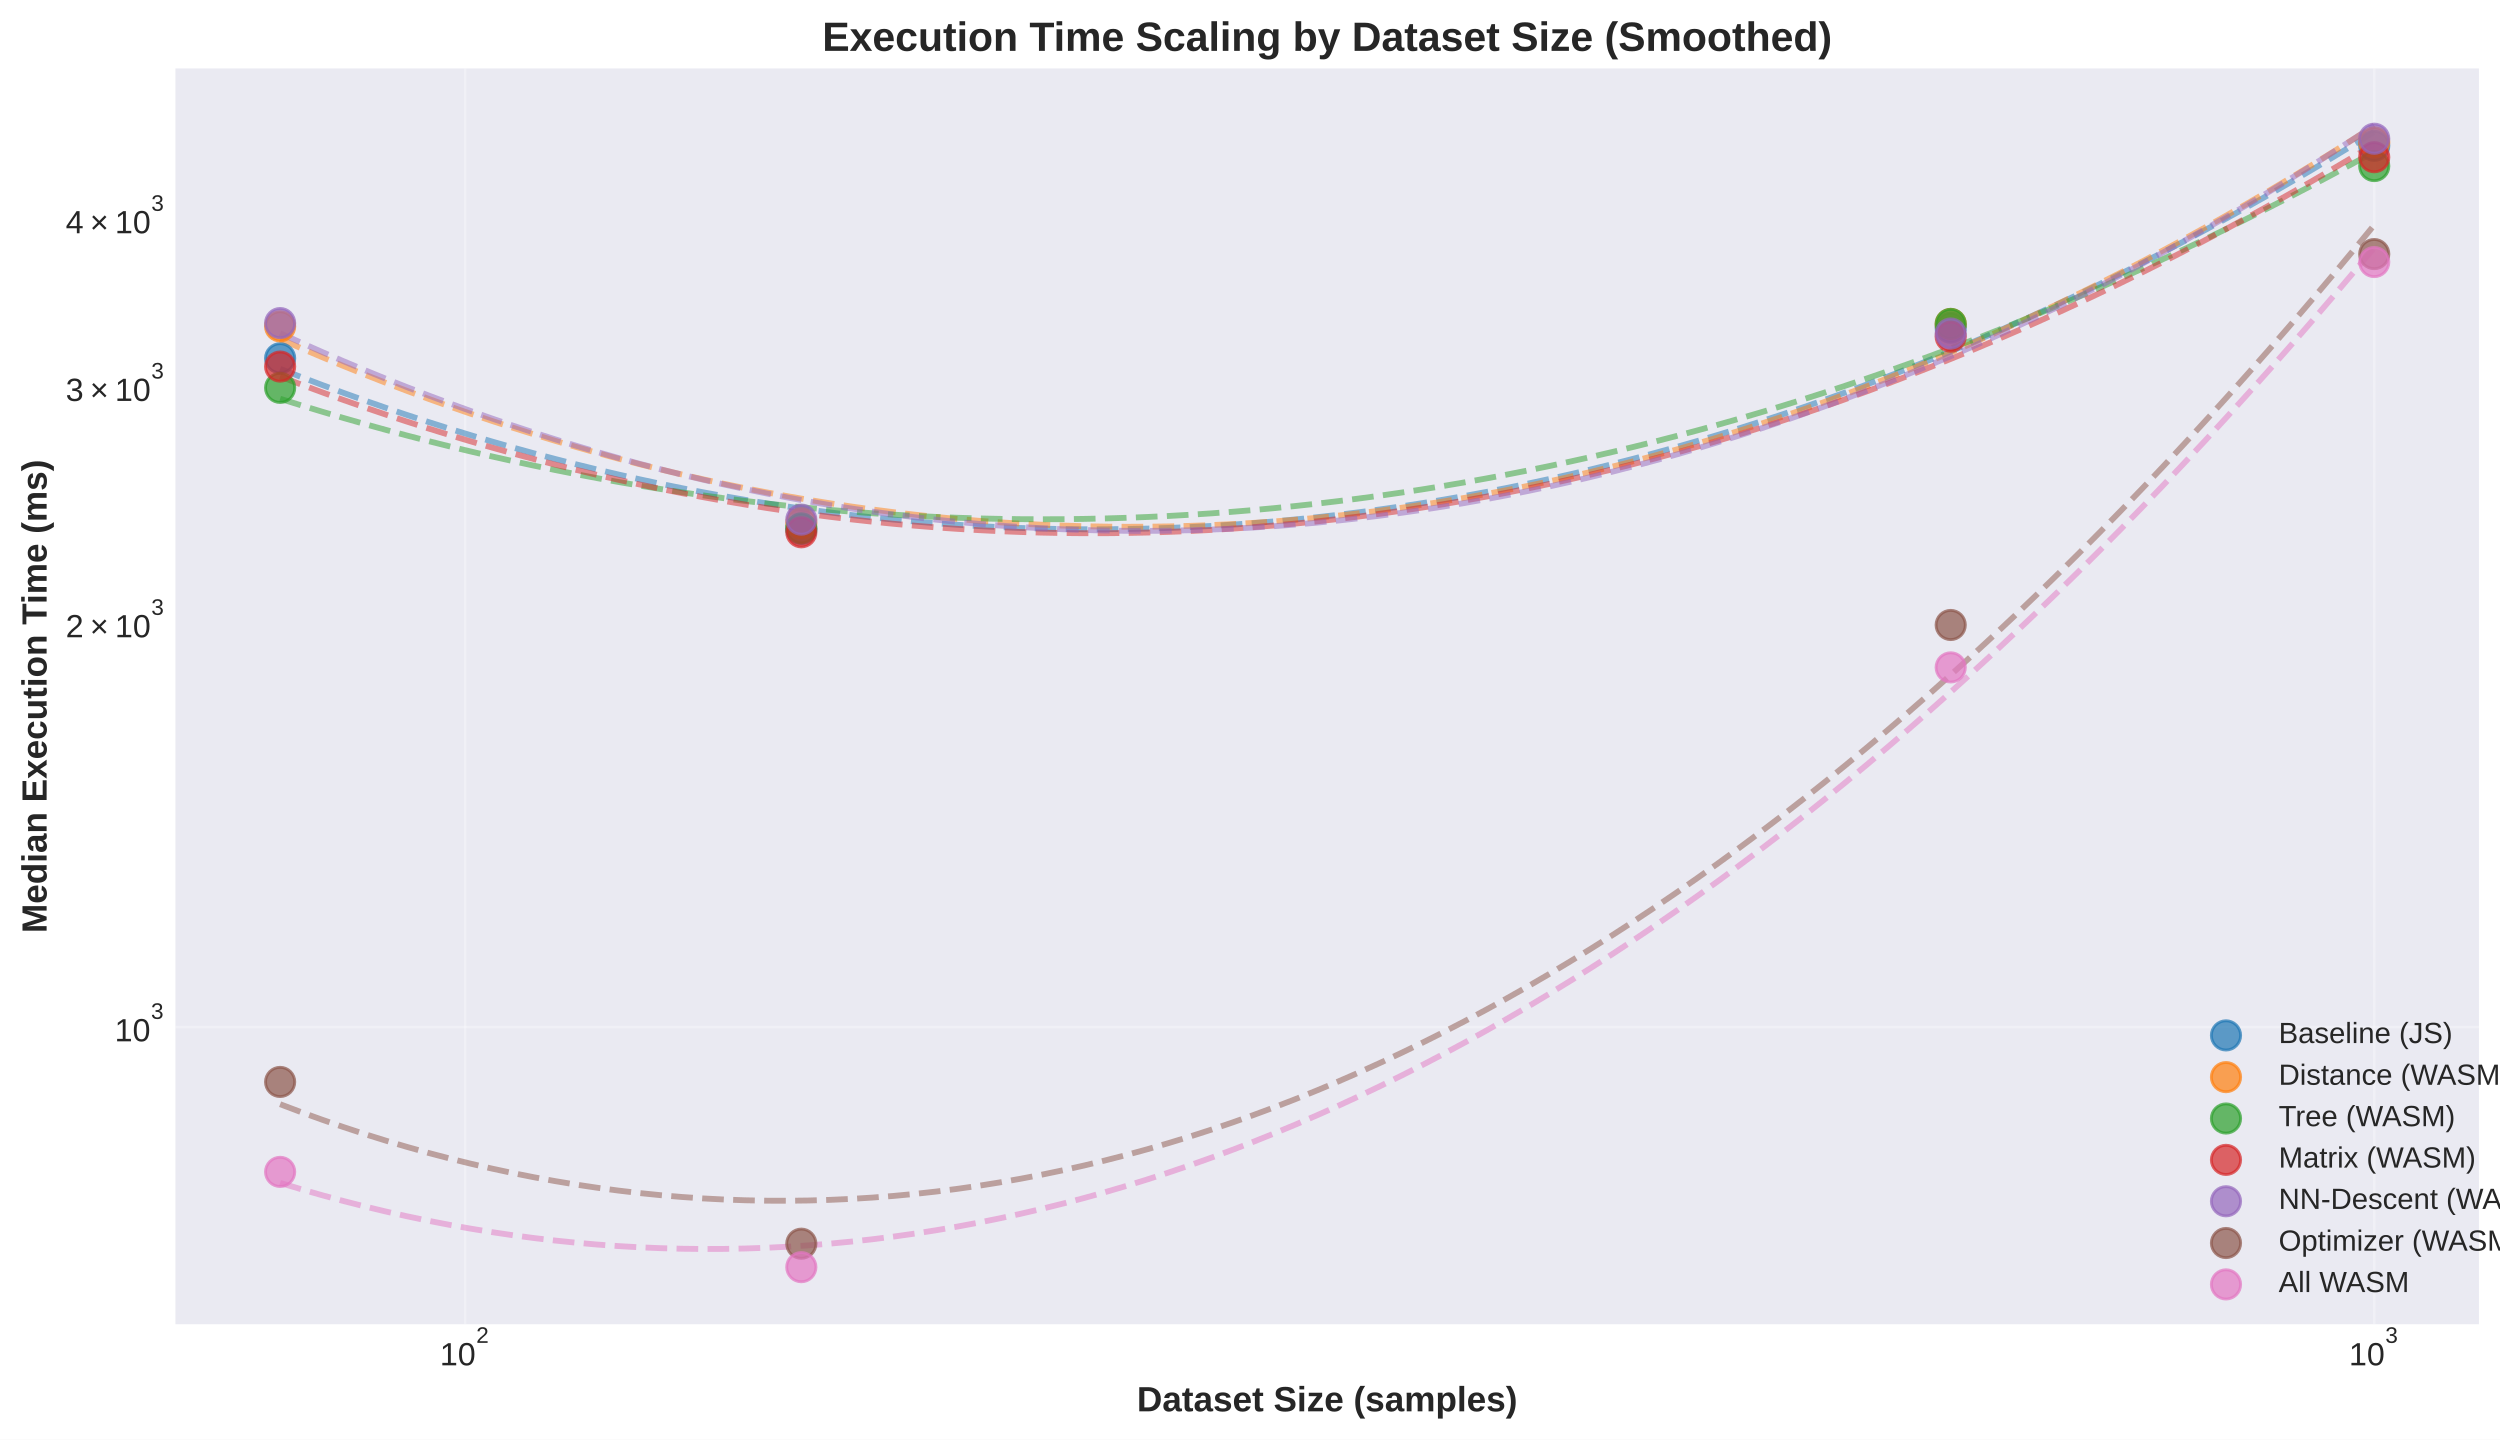
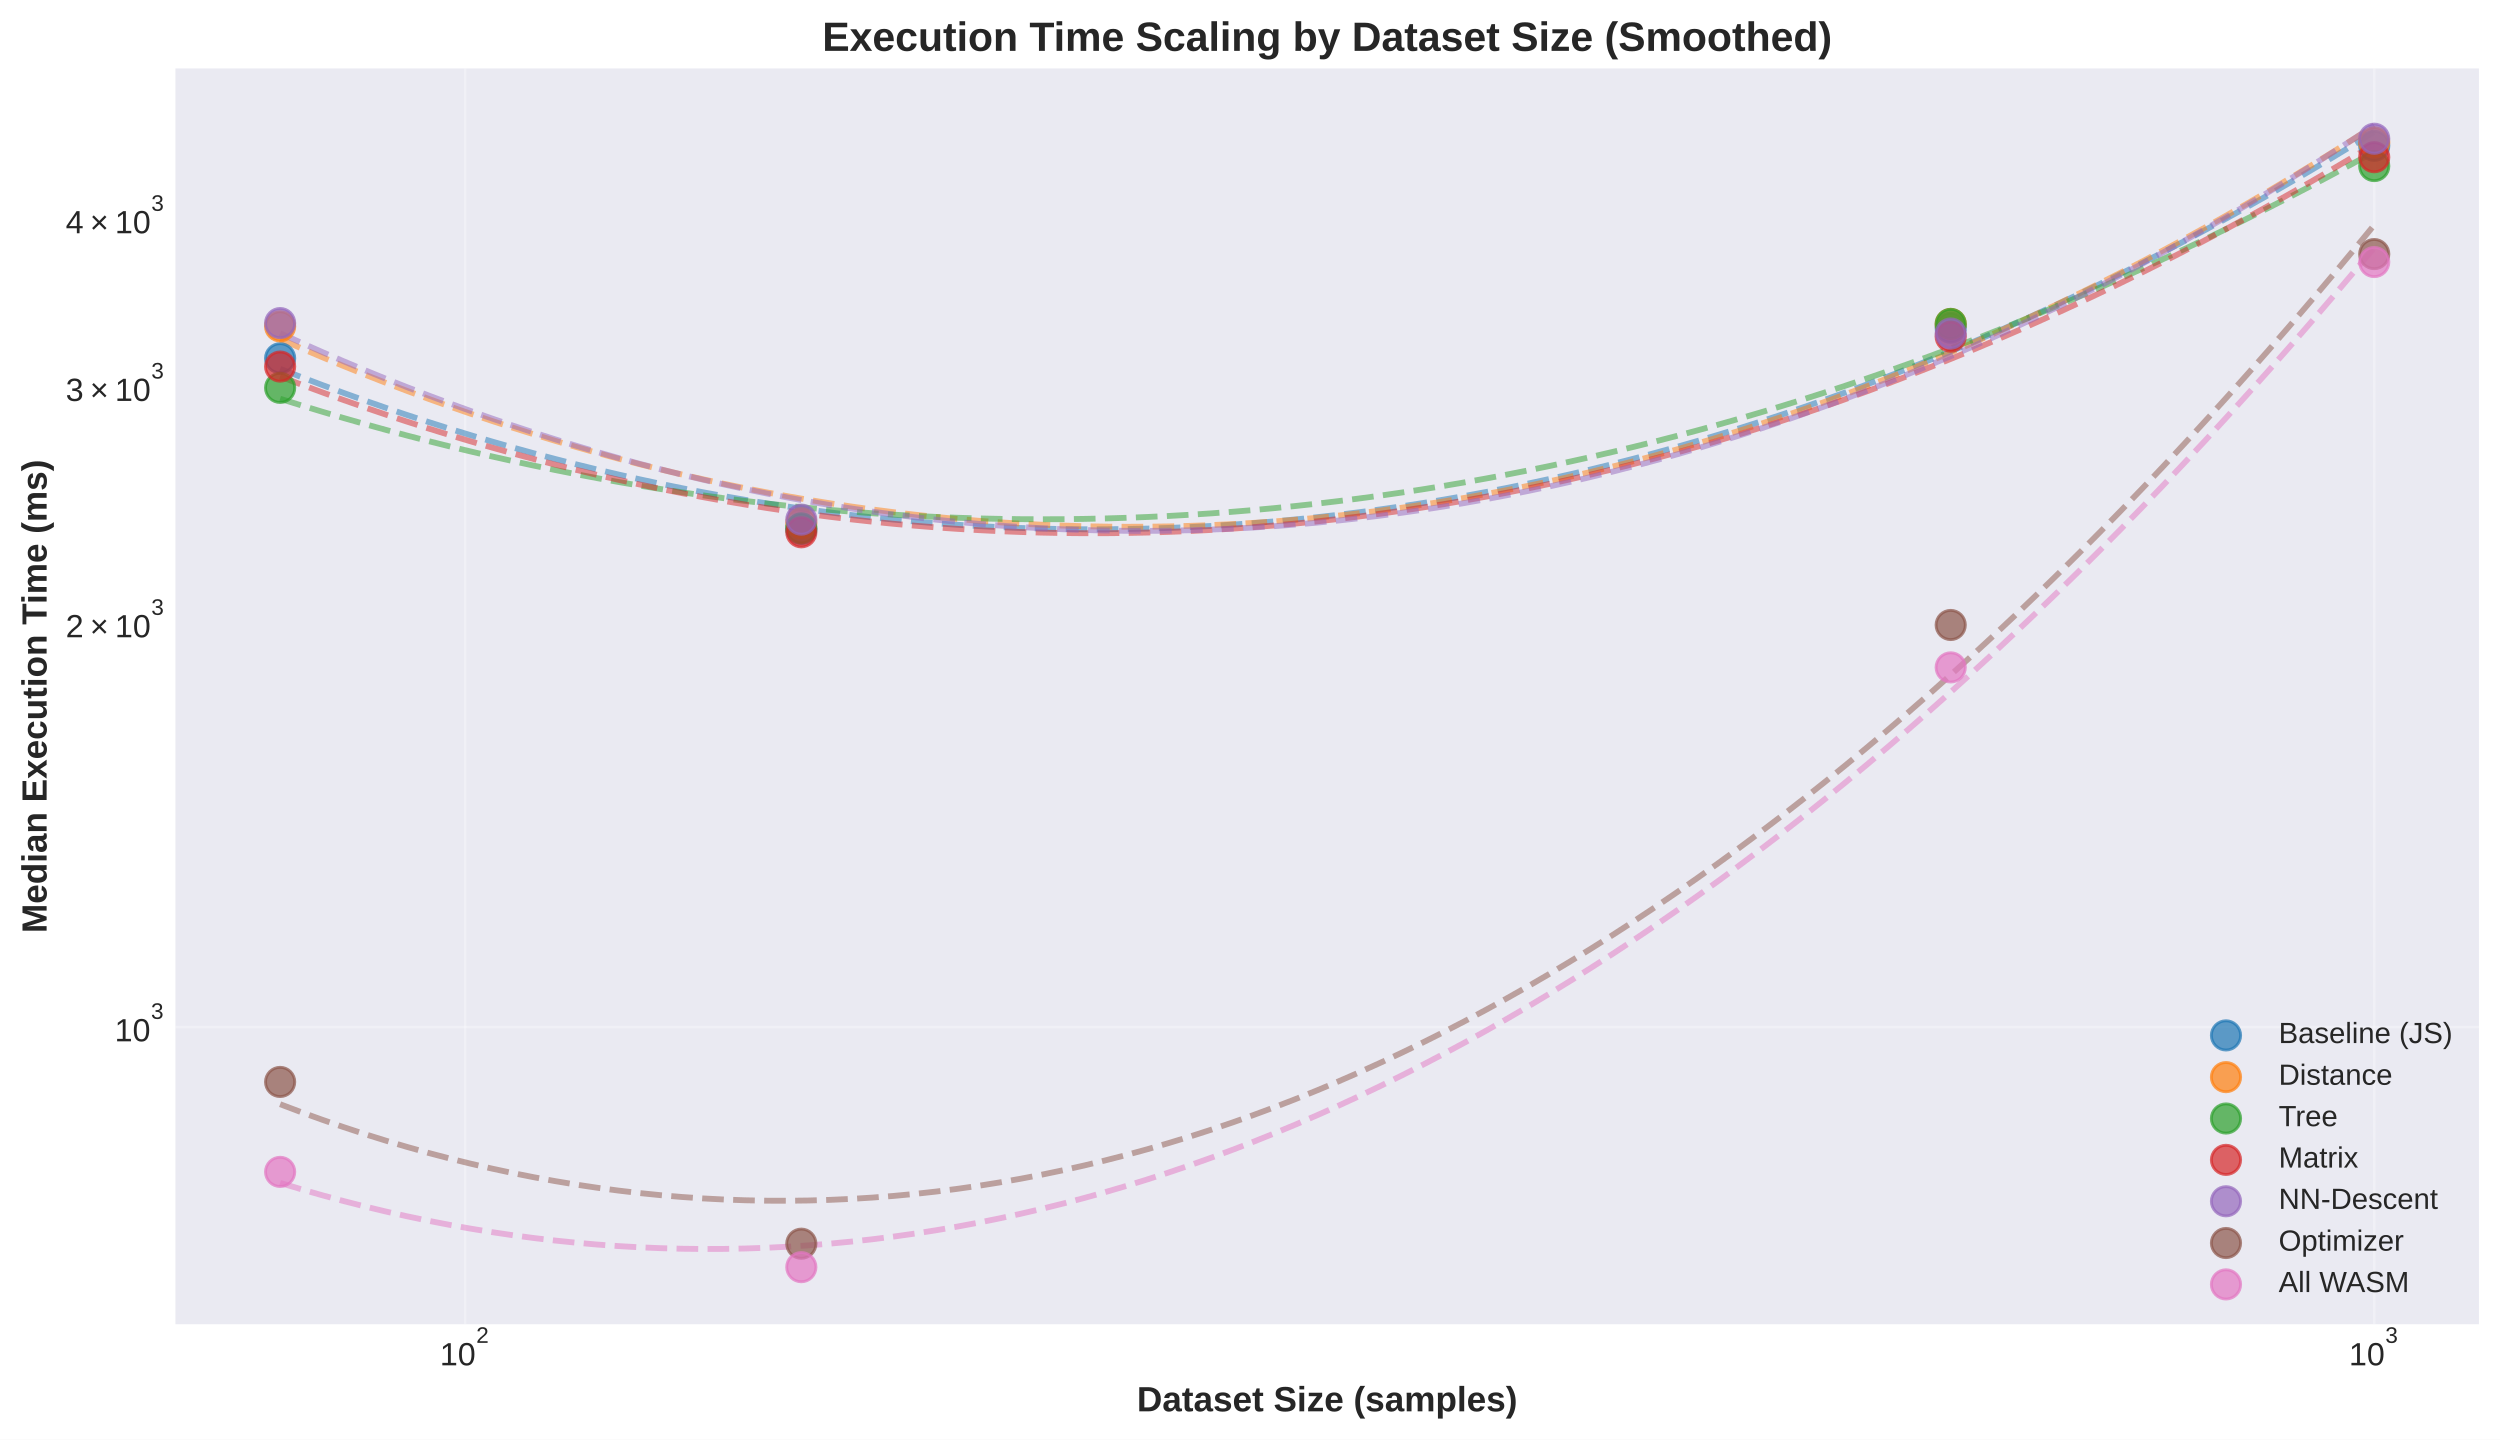
<svg xmlns="http://www.w3.org/2000/svg" xmlns:xlink="http://www.w3.org/1999/xlink" width="854.554pt" height="492.142pt" viewBox="0 0 854.554 492.142" version="1.1">
  <defs>
    <style type="text/css">*{stroke-linejoin: round; stroke-linecap: butt}</style>
  </defs>
  <g id="figure_1">
    <g id="patch_1">
      <path d="M 0 492.142  L 854.554 492.142  L 854.554 0  L 0 0  z " style="fill: #ffffff" />
    </g>
    <g id="axes_1">
      <g id="patch_2">
        <path d="M 59.961 452.651  L 847.354 452.651  L 847.354 23.392  L 59.961 23.392  z " style="fill: #eaeaf2" />
      </g>
      <g id="matplotlib.axis_1">
        <g id="xtick_1">
          <g id="line2d_1">
            <path d="M 158.993 452.651  L 158.993 23.392  " clip-path="url(#pbaa523c1a5)" style="fill: none; stroke: #ffffff; stroke-opacity: 0.3; stroke-width: 0.8; stroke-linecap: round" />
          </g>
          <g id="line2d_2" />
          <g id="text_1">
            <g style="fill: #262626" transform="translate(150.3575 467.4943)">
              <text>
                <tspan x="0" y="-0.799" style="font-size: 11px; font-family: 'Arial'; fill: #262626">1</tspan>
                <tspan x="6.118" y="-0.799" style="font-size: 11px; font-family: 'Arial'; fill: #262626">0</tspan>
                <tspan x="12.427" y="-8.466" style="font-size: 7.7px; font-family: 'Arial'; fill: #262626">2</tspan>
              </text>
            </g>
          </g>
        </g>
        <g id="xtick_2">
          <g id="line2d_3">
            <path d="M 811.564 452.651  L 811.564 23.392  " clip-path="url(#pbaa523c1a5)" style="fill: none; stroke: #ffffff; stroke-opacity: 0.3; stroke-width: 0.8; stroke-linecap: round" />
          </g>
          <g id="line2d_4" />
          <g id="text_2">
            <g style="fill: #262626" transform="translate(802.9288 467.4943)">
              <text>
                <tspan x="0" y="-0.799" style="font-size: 11px; font-family: 'Arial'; fill: #262626">1</tspan>
                <tspan x="6.118" y="-0.799" style="font-size: 11px; font-family: 'Arial'; fill: #262626">0</tspan>
                <tspan x="12.427" y="-8.466" style="font-size: 7.7px; font-family: 'Arial'; fill: #262626">3</tspan>
              </text>
            </g>
          </g>
        </g>
        <g id="xtick_3">
          <g id="line2d_5" />
        </g>
        <g id="xtick_4">
          <g id="line2d_6" />
        </g>
        <g id="xtick_5">
          <g id="line2d_7" />
        </g>
        <g id="xtick_6">
          <g id="line2d_8" />
        </g>
        <g id="xtick_7">
          <g id="line2d_9" />
        </g>
        <g id="xtick_8">
          <g id="line2d_10" />
        </g>
        <g id="xtick_9">
          <g id="line2d_11" />
        </g>
        <g id="xtick_10">
          <g id="line2d_12" />
        </g>
        <g id="xtick_11">
          <g id="line2d_13" />
        </g>
        <g id="xtick_12">
          <g id="line2d_14" />
        </g>
        <g id="text_3">
          <text style="font-weight: 700; font-size: 12px; font-family: 'Arial', 'Liberation Sans', 'DejaVu Sans', 'Bitstream Vera Sans', sans-serif; text-anchor: middle; fill: #262626" x="453.658" y="482.416" transform="rotate(-0 453.6578 482.4161)">Dataset Size (samples)</text>
        </g>
      </g>
      <g id="matplotlib.axis_2">
        <g id="ytick_1">
          <g id="line2d_15">
            <path d="M 59.961 351.074  L 847.354 351.074  " clip-path="url(#pbaa523c1a5)" style="fill: none; stroke: #ffffff; stroke-opacity: 0.3; stroke-width: 0.8; stroke-linecap: round" />
          </g>
          <g id="line2d_16" />
          <g id="text_4">
            <g style="fill: #262626" transform="translate(39.19125 356.7456)">
              <text>
                <tspan x="0" y="-0.799" style="font-size: 11px; font-family: 'Arial'; fill: #262626">1</tspan>
                <tspan x="6.118" y="-0.799" style="font-size: 11px; font-family: 'Arial'; fill: #262626">0</tspan>
                <tspan x="12.427" y="-8.466" style="font-size: 7.7px; font-family: 'Arial'; fill: #262626">3</tspan>
              </text>
            </g>
          </g>
        </g>
        <g id="ytick_2">
          <g id="line2d_17" />
        </g>
        <g id="ytick_3">
          <g id="line2d_18" />
        </g>
        <g id="ytick_4">
          <g id="line2d_19" />
        </g>
        <g id="ytick_5">
          <g id="line2d_20" />
          <g id="text_5">
            <g style="fill: #262626" transform="translate(22.46125 218.6413)">
              <text>
                <tspan x="0" y="-0.799" style="font-size: 11px; font-family: 'Arial'; fill: #262626">2</tspan>
                <tspan x="8.261" y="-0.799" style="font-size: 11px; font-family: 'Arial'; fill: #262626">×</tspan>
                <tspan x="16.828" y="-0.799" style="font-size: 11px; font-family: 'Arial'; fill: #262626">1</tspan>
                <tspan x="22.945" y="-0.799" style="font-size: 11px; font-family: 'Arial'; fill: #262626">0</tspan>
                <tspan x="29.255" y="-8.466" style="font-size: 7.7px; font-family: 'Arial'; fill: #262626">3</tspan>
              </text>
            </g>
          </g>
        </g>
        <g id="ytick_6">
          <g id="line2d_21" />
          <g id="text_6">
            <g style="fill: #262626" transform="translate(22.46125 137.8555)">
              <text>
                <tspan x="0" y="-0.799" style="font-size: 11px; font-family: 'Arial'; fill: #262626">3</tspan>
                <tspan x="8.261" y="-0.799" style="font-size: 11px; font-family: 'Arial'; fill: #262626">×</tspan>
                <tspan x="16.828" y="-0.799" style="font-size: 11px; font-family: 'Arial'; fill: #262626">1</tspan>
                <tspan x="22.945" y="-0.799" style="font-size: 11px; font-family: 'Arial'; fill: #262626">0</tspan>
                <tspan x="29.255" y="-8.466" style="font-size: 7.7px; font-family: 'Arial'; fill: #262626">3</tspan>
              </text>
            </g>
          </g>
        </g>
        <g id="ytick_7">
          <g id="line2d_22" />
          <g id="text_7">
            <g style="fill: #262626" transform="translate(22.46125 80.53709)">
              <text>
                <tspan x="0" y="-0.799" style="font-size: 11px; font-family: 'Arial'; fill: #262626">4</tspan>
                <tspan x="8.261" y="-0.799" style="font-size: 11px; font-family: 'Arial'; fill: #262626">×</tspan>
                <tspan x="16.828" y="-0.799" style="font-size: 11px; font-family: 'Arial'; fill: #262626">1</tspan>
                <tspan x="22.945" y="-0.799" style="font-size: 11px; font-family: 'Arial'; fill: #262626">0</tspan>
                <tspan x="29.255" y="-8.466" style="font-size: 7.7px; font-family: 'Arial'; fill: #262626">3</tspan>
              </text>
            </g>
          </g>
        </g>
        <g id="ytick_8">
          <g id="line2d_23" />
        </g>
        <g id="text_8">
          <text style="font-weight: 700; font-size: 12px; font-family: 'Arial', 'Liberation Sans', 'DejaVu Sans', 'Bitstream Vera Sans', sans-serif; text-anchor: middle; fill: #262626" x="15.936" y="238.021" transform="rotate(-90 15.93562 238.021)">Median Execution Time (ms)</text>
        </g>
      </g>
      <g id="line2d_24">
        <path d="M 95.752 126.076  L 102.982 128.89  L 110.213 131.63  L 117.443 134.297  L 124.674 136.889  L 131.904 139.407  L 139.134 141.85  L 146.365 144.22  L 153.595 146.516  L 160.826 148.737  L 168.056 150.884  L 175.287 152.957  L 182.517 154.957  L 189.747 156.881  L 196.978 158.732  L 204.208 160.509  L 211.439 162.211  L 218.669 163.84  L 225.899 165.394  L 233.13 166.874  L 240.36 168.28  L 247.591 169.612  L 254.821 170.87  L 262.052 172.054  L 269.282 173.163  L 276.512 174.199  L 283.743 175.16  L 290.973 176.047  L 298.204 176.86  L 305.434 177.599  L 312.665 178.264  L 319.895 178.855  L 327.125 179.371  L 334.356 179.813  L 341.586 180.182  L 348.817 180.476  L 356.047 180.696  L 363.278 180.842  L 370.508 180.914  L 377.738 180.911  L 384.969 180.835  L 392.199 180.684  L 399.43 180.46  L 406.66 180.161  L 413.891 179.788  L 421.121 179.341  L 428.351 178.819  L 435.582 178.224  L 442.812 177.555  L 450.043 176.811  L 457.273 175.993  L 464.503 175.101  L 471.734 174.135  L 478.964 173.095  L 486.195 171.981  L 493.425 170.793  L 500.656 169.53  L 507.886 168.194  L 515.116 166.783  L 522.347 165.298  L 529.577 163.739  L 536.808 162.106  L 544.038 160.399  L 551.269 158.617  L 558.499 156.762  L 565.729 154.832  L 572.96 152.829  L 580.19 150.751  L 587.421 148.599  L 594.651 146.373  L 601.882 144.072  L 609.112 141.698  L 616.342 139.25  L 623.573 136.727  L 630.803 134.13  L 638.034 131.459  L 645.264 128.714  L 652.495 125.895  L 659.725 123.002  L 666.955 120.035  L 674.186 116.993  L 681.416 113.878  L 688.647 110.688  L 695.877 107.424  L 703.107 104.086  L 710.338 100.674  L 717.568 97.188  L 724.799 93.627  L 732.029 89.993  L 739.26 86.284  L 746.49 82.501  L 753.72 78.644  L 760.951 74.713  L 768.181 70.708  L 775.412 66.629  L 782.642 62.476  L 789.873 58.248  L 797.103 53.947  L 804.333 49.571  L 811.564 45.121  " clip-path="url(#pbaa523c1a5)" style="fill: none; stroke-dasharray: 7.4,3.2; stroke-dashoffset: 0; stroke: #1f77b4; stroke-opacity: 0.5; stroke-width: 2" />
      </g>
      <g id="line2d_25">
        <path d="M 95.752 115.899  L 102.982 119.05  L 110.213 122.122  L 117.443 125.115  L 124.674 128.028  L 131.904 130.862  L 139.134 133.616  L 146.365 136.291  L 153.595 138.887  L 160.826 141.404  L 168.056 143.841  L 175.287 146.198  L 182.517 148.477  L 189.747 150.676  L 196.978 152.796  L 204.208 154.836  L 211.439 156.797  L 218.669 158.679  L 225.899 160.481  L 233.13 162.204  L 240.36 163.848  L 247.591 165.413  L 254.821 166.898  L 262.052 168.303  L 269.282 169.63  L 276.512 170.877  L 283.743 172.044  L 290.973 173.133  L 298.204 174.142  L 305.434 175.071  L 312.665 175.922  L 319.895 176.693  L 327.125 177.384  L 334.356 177.997  L 341.586 178.53  L 348.817 178.983  L 356.047 179.358  L 363.278 179.653  L 370.508 179.868  L 377.738 180.005  L 384.969 180.062  L 392.199 180.039  L 399.43 179.937  L 406.66 179.756  L 413.891 179.496  L 421.121 179.156  L 428.351 178.737  L 435.582 178.239  L 442.812 177.661  L 450.043 177.004  L 457.273 176.267  L 464.503 175.452  L 471.734 174.557  L 478.964 173.582  L 486.195 172.528  L 493.425 171.395  L 500.656 170.183  L 507.886 168.891  L 515.116 167.52  L 522.347 166.069  L 529.577 164.54  L 536.808 162.93  L 544.038 161.242  L 551.269 159.474  L 558.499 157.627  L 565.729 155.7  L 572.96 153.695  L 580.19 151.609  L 587.421 149.445  L 594.651 147.201  L 601.882 144.878  L 609.112 142.475  L 616.342 139.993  L 623.573 137.432  L 630.803 134.792  L 638.034 132.072  L 645.264 129.273  L 652.495 126.394  L 659.725 123.436  L 666.955 120.399  L 674.186 117.282  L 681.416 114.086  L 688.647 110.811  L 695.877 107.457  L 703.107 104.023  L 710.338 100.509  L 717.568 96.917  L 724.799 93.245  L 732.029 89.494  L 739.26 85.663  L 746.49 81.753  L 753.72 77.764  L 760.951 73.695  L 768.181 69.547  L 775.412 65.32  L 782.642 61.013  L 789.873 56.627  L 797.103 52.162  L 804.333 47.617  L 811.564 42.993  " clip-path="url(#pbaa523c1a5)" style="fill: none; stroke-dasharray: 7.4,3.2; stroke-dashoffset: 0; stroke: #ff7f0e; stroke-opacity: 0.5; stroke-width: 2" />
      </g>
      <g id="line2d_26">
        <path d="M 95.752 136.312  L 102.982 138.565  L 110.213 140.755  L 117.443 142.881  L 124.674 144.944  L 131.904 146.944  L 139.134 148.88  L 146.365 150.753  L 153.595 152.563  L 160.826 154.309  L 168.056 155.992  L 175.287 157.611  L 182.517 159.167  L 189.747 160.66  L 196.978 162.089  L 204.208 163.455  L 211.439 164.757  L 218.669 165.996  L 225.899 167.172  L 233.13 168.284  L 240.36 169.333  L 247.591 170.319  L 254.821 171.241  L 262.052 172.099  L 269.282 172.895  L 276.512 173.627  L 283.743 174.295  L 290.973 174.9  L 298.204 175.442  L 305.434 175.92  L 312.665 176.335  L 319.895 176.687  L 327.125 176.975  L 334.356 177.2  L 341.586 177.362  L 348.817 177.46  L 356.047 177.494  L 363.278 177.466  L 370.508 177.373  L 377.738 177.218  L 384.969 176.999  L 392.199 176.717  L 399.43 176.371  L 406.66 175.962  L 413.891 175.49  L 421.121 174.954  L 428.351 174.355  L 435.582 173.692  L 442.812 172.966  L 450.043 172.177  L 457.273 171.324  L 464.503 170.408  L 471.734 169.428  L 478.964 168.385  L 486.195 167.279  L 493.425 166.109  L 500.656 164.876  L 507.886 163.579  L 515.116 162.22  L 522.347 160.796  L 529.577 159.31  L 536.808 157.76  L 544.038 156.146  L 551.269 154.469  L 558.499 152.729  L 565.729 150.926  L 572.96 149.059  L 580.19 147.128  L 587.421 145.134  L 594.651 143.077  L 601.882 140.957  L 609.112 138.773  L 616.342 136.525  L 623.573 134.215  L 630.803 131.841  L 638.034 129.403  L 645.264 126.902  L 652.495 124.338  L 659.725 121.71  L 666.955 119.019  L 674.186 116.265  L 681.416 113.447  L 688.647 110.566  L 695.877 107.621  L 703.107 104.613  L 710.338 101.542  L 717.568 98.407  L 724.799 95.209  L 732.029 91.947  L 739.26 88.622  L 746.49 85.234  L 753.72 81.782  L 760.951 78.267  L 768.181 74.689  L 775.412 71.047  L 782.642 67.342  L 789.873 63.573  L 797.103 59.741  L 804.333 55.846  L 811.564 51.887  " clip-path="url(#pbaa523c1a5)" style="fill: none; stroke-dasharray: 7.4,3.2; stroke-dashoffset: 0; stroke: #2ca02c; stroke-opacity: 0.5; stroke-width: 2" />
      </g>
      <g id="line2d_27">
        <path d="M 95.752 128.7  L 102.982 131.451  L 110.213 134.13  L 117.443 136.736  L 124.674 139.27  L 131.904 141.731  L 139.134 144.12  L 146.365 146.436  L 153.595 148.679  L 160.826 150.851  L 168.056 152.949  L 175.287 154.975  L 182.517 156.929  L 189.747 158.81  L 196.978 160.618  L 204.208 162.355  L 211.439 164.018  L 218.669 165.609  L 225.899 167.128  L 233.13 168.573  L 240.36 169.947  L 247.591 171.248  L 254.821 172.476  L 262.052 173.632  L 269.282 174.716  L 276.512 175.726  L 283.743 176.665  L 290.973 177.531  L 298.204 178.324  L 305.434 179.045  L 312.665 179.693  L 319.895 180.269  L 327.125 180.772  L 334.356 181.203  L 341.586 181.561  L 348.817 181.847  L 356.047 182.06  L 363.278 182.201  L 370.508 182.269  L 377.738 182.264  L 384.969 182.187  L 392.199 182.038  L 399.43 181.816  L 406.66 181.522  L 413.891 181.155  L 421.121 180.715  L 428.351 180.203  L 435.582 179.619  L 442.812 178.962  L 450.043 178.232  L 457.273 177.43  L 464.503 176.556  L 471.734 175.608  L 478.964 174.589  L 486.195 173.497  L 493.425 172.332  L 500.656 171.095  L 507.886 169.785  L 515.116 168.403  L 522.347 166.948  L 529.577 165.421  L 536.808 163.821  L 544.038 162.149  L 551.269 160.404  L 558.499 158.587  L 565.729 156.697  L 572.96 154.735  L 580.19 152.7  L 587.421 150.593  L 594.651 148.413  L 601.882 146.16  L 609.112 143.835  L 616.342 141.438  L 623.573 138.968  L 630.803 136.426  L 638.034 133.811  L 645.264 131.123  L 652.495 128.363  L 659.725 125.531  L 666.955 122.625  L 674.186 119.648  L 681.416 116.598  L 688.647 113.475  L 695.877 110.28  L 703.107 107.012  L 710.338 103.672  L 717.568 100.26  L 724.799 96.774  L 732.029 93.217  L 739.26 89.586  L 746.49 85.884  L 753.72 82.108  L 760.951 78.261  L 768.181 74.34  L 775.412 70.348  L 782.642 66.282  L 789.873 62.144  L 797.103 57.934  L 804.333 53.651  L 811.564 49.296  " clip-path="url(#pbaa523c1a5)" style="fill: none; stroke-dasharray: 7.4,3.2; stroke-dashoffset: 0; stroke: #d62728; stroke-opacity: 0.5; stroke-width: 2" />
      </g>
      <g id="line2d_28">
        <path d="M 95.752 113.89  L 102.982 117.169  L 110.213 120.367  L 117.443 123.483  L 124.674 126.518  L 131.904 129.471  L 139.134 132.342  L 146.365 135.132  L 153.595 137.84  L 160.826 140.467  L 168.056 143.013  L 175.287 145.476  L 182.517 147.858  L 189.747 150.159  L 196.978 152.378  L 204.208 154.516  L 211.439 156.572  L 218.669 158.546  L 225.899 160.439  L 233.13 162.25  L 240.36 163.98  L 247.591 165.628  L 254.821 167.194  L 262.052 168.68  L 269.282 170.083  L 276.512 171.405  L 283.743 172.645  L 290.973 173.804  L 298.204 174.881  L 305.434 175.877  L 312.665 176.791  L 319.895 177.624  L 327.125 178.375  L 334.356 179.044  L 341.586 179.632  L 348.817 180.138  L 356.047 180.563  L 363.278 180.906  L 370.508 181.168  L 377.738 181.348  L 384.969 181.447  L 392.199 181.464  L 399.43 181.399  L 406.66 181.253  L 413.891 181.025  L 421.121 180.716  L 428.351 180.325  L 435.582 179.853  L 442.812 179.299  L 450.043 178.663  L 457.273 177.946  L 464.503 177.148  L 471.734 176.268  L 478.964 175.306  L 486.195 174.263  L 493.425 173.138  L 500.656 171.931  L 507.886 170.644  L 515.116 169.274  L 522.347 167.823  L 529.577 166.29  L 536.808 164.676  L 544.038 162.98  L 551.269 161.203  L 558.499 159.344  L 565.729 157.404  L 572.96 155.382  L 580.19 153.278  L 587.421 151.093  L 594.651 148.827  L 601.882 146.479  L 609.112 144.049  L 616.342 141.538  L 623.573 138.945  L 630.803 136.27  L 638.034 133.514  L 645.264 130.677  L 652.495 127.758  L 659.725 124.757  L 666.955 121.675  L 674.186 118.511  L 681.416 115.266  L 688.647 111.939  L 695.877 108.53  L 703.107 105.04  L 710.338 101.469  L 717.568 97.816  L 724.799 94.081  L 732.029 90.265  L 739.26 86.367  L 746.49 82.388  L 753.72 78.327  L 760.951 74.184  L 768.181 69.96  L 775.412 65.655  L 782.642 61.267  L 789.873 56.799  L 797.103 52.249  L 804.333 47.617  L 811.564 42.903  " clip-path="url(#pbaa523c1a5)" style="fill: none; stroke-dasharray: 7.4,3.2; stroke-dashoffset: 0; stroke: #9467bd; stroke-opacity: 0.5; stroke-width: 2" />
      </g>
      <g id="line2d_29">
        <path d="M 95.752 377.44  L 102.982 380.168  L 110.213 382.778  L 117.443 385.271  L 124.674 387.646  L 131.904 389.903  L 139.134 392.043  L 146.365 394.065  L 153.595 395.97  L 160.826 397.757  L 168.056 399.426  L 175.287 400.978  L 182.517 402.412  L 189.747 403.728  L 196.978 404.927  L 204.208 406.008  L 211.439 406.972  L 218.669 407.818  L 225.899 408.546  L 233.13 409.157  L 240.36 409.65  L 247.591 410.025  L 254.821 410.283  L 262.052 410.423  L 269.282 410.446  L 276.512 410.351  L 283.743 410.138  L 290.973 409.808  L 298.204 409.36  L 305.434 408.794  L 312.665 408.111  L 319.895 407.31  L 327.125 406.392  L 334.356 405.356  L 341.586 404.202  L 348.817 402.931  L 356.047 401.542  L 363.278 400.035  L 370.508 398.411  L 377.738 396.669  L 384.969 394.81  L 392.199 392.833  L 399.43 390.738  L 406.66 388.526  L 413.891 386.196  L 421.121 383.748  L 428.351 381.183  L 435.582 378.5  L 442.812 375.7  L 450.043 372.782  L 457.273 369.746  L 464.503 366.593  L 471.734 363.322  L 478.964 359.933  L 486.195 356.427  L 493.425 352.803  L 500.656 349.062  L 507.886 345.202  L 515.116 341.226  L 522.347 337.131  L 529.577 332.919  L 536.808 328.59  L 544.038 324.143  L 551.269 319.578  L 558.499 314.895  L 565.729 310.095  L 572.96 305.178  L 580.19 300.142  L 587.421 294.989  L 594.651 289.719  L 601.882 284.331  L 609.112 278.825  L 616.342 273.201  L 623.573 267.46  L 630.803 261.601  L 638.034 255.625  L 645.264 249.531  L 652.495 243.32  L 659.725 236.99  L 666.955 230.544  L 674.186 223.979  L 681.416 217.297  L 688.647 210.497  L 695.877 203.58  L 703.107 196.545  L 710.338 189.392  L 717.568 182.122  L 724.799 174.734  L 732.029 167.229  L 739.26 159.606  L 746.49 151.865  L 753.72 144.007  L 760.951 136.031  L 768.181 127.937  L 775.412 119.726  L 782.642 111.397  L 789.873 102.951  L 797.103 94.387  L 804.333 85.705  L 811.564 76.906  " clip-path="url(#pbaa523c1a5)" style="fill: none; stroke-dasharray: 7.4,3.2; stroke-dashoffset: 0; stroke: #8c564b; stroke-opacity: 0.5; stroke-width: 2" />
      </g>
      <g id="line2d_30">
        <path d="M 95.752 404.337  L 102.982 406.515  L 110.213 408.583  L 117.443 410.54  L 124.674 412.387  L 131.904 414.123  L 139.134 415.75  L 146.365 417.266  L 153.595 418.671  L 160.826 419.966  L 168.056 421.151  L 175.287 422.226  L 182.517 423.19  L 189.747 424.044  L 196.978 424.787  L 204.208 425.42  L 211.439 425.943  L 218.669 426.355  L 225.899 426.657  L 233.13 426.849  L 240.36 426.931  L 247.591 426.902  L 254.821 426.762  L 262.052 426.513  L 269.282 426.152  L 276.512 425.682  L 283.743 425.101  L 290.973 424.41  L 298.204 423.609  L 305.434 422.697  L 312.665 421.675  L 319.895 420.542  L 327.125 419.3  L 334.356 417.946  L 341.586 416.483  L 348.817 414.909  L 356.047 413.225  L 363.278 411.43  L 370.508 409.525  L 377.738 407.51  L 384.969 405.384  L 392.199 403.148  L 399.43 400.802  L 406.66 398.345  L 413.891 395.778  L 421.121 393.101  L 428.351 390.313  L 435.582 387.415  L 442.812 384.407  L 450.043 381.288  L 457.273 378.059  L 464.503 374.72  L 471.734 371.27  L 478.964 367.71  L 486.195 364.039  L 493.425 360.258  L 500.656 356.367  L 507.886 352.366  L 515.116 348.254  L 522.347 344.031  L 529.577 339.699  L 536.808 335.256  L 544.038 330.703  L 551.269 326.039  L 558.499 321.265  L 565.729 316.381  L 572.96 311.386  L 580.19 306.281  L 587.421 301.065  L 594.651 295.74  L 601.882 290.304  L 609.112 284.757  L 616.342 279.1  L 623.573 273.333  L 630.803 267.456  L 638.034 261.468  L 645.264 255.37  L 652.495 249.161  L 659.725 242.842  L 666.955 236.413  L 674.186 229.873  L 681.416 223.223  L 688.647 216.463  L 695.877 209.593  L 703.107 202.612  L 710.338 195.52  L 717.568 188.319  L 724.799 181.007  L 732.029 173.584  L 739.26 166.051  L 746.49 158.408  L 753.72 150.655  L 760.951 142.791  L 768.181 134.817  L 775.412 126.733  L 782.642 118.538  L 789.873 110.233  L 797.103 101.817  L 804.333 93.291  L 811.564 84.655  " clip-path="url(#pbaa523c1a5)" style="fill: none; stroke-dasharray: 7.4,3.2; stroke-dashoffset: 0; stroke: #e377c2; stroke-opacity: 0.5; stroke-width: 2" />
      </g>
      <g id="patch_3">
        <path d="M 59.961 452.651  L 59.961 23.392  " style="fill: none" />
      </g>
      <g id="patch_4">
        <path d="M 847.354 452.651  L 847.354 23.392  " style="fill: none" />
      </g>
      <g id="patch_5">
        <path d="M 59.961 452.651  L 847.354 452.651  " style="fill: none" />
      </g>
      <g id="patch_6">
        <path d="M 59.961 23.392  L 847.354 23.392  " style="fill: none" />
      </g>
      <g id="PathCollection_1">
        <defs>
          <path id="m780266c0a6" d="M 0 5  C 1.326 5 2.598 4.473 3.536 3.536  C 4.473 2.598 5 1.326 5 0  C 5 -1.326 4.473 -2.598 3.536 -3.536  C 2.598 -4.473 1.326 -5 0 -5  C -1.326 -5 -2.598 -4.473 -3.536 -3.536  C -4.473 -2.598 -5 -1.326 -5 0  C -5 1.326 -4.473 2.598 -3.536 3.536  C -2.598 4.473 -1.326 5 0 5  z " style="stroke: #1f77b4; stroke-opacity: 0.7" />
        </defs>
        <g clip-path="url(#pbaa523c1a5)">
          <use xlink:href="#m780266c0a6" x="95.752" y="122.463" style="fill: #1f77b4; fill-opacity: 0.7; stroke: #1f77b4; stroke-opacity: 0.7" />
          <use xlink:href="#m780266c0a6" x="273.905" y="180.825" style="fill: #1f77b4; fill-opacity: 0.7; stroke: #1f77b4; stroke-opacity: 0.7" />
          <use xlink:href="#m780266c0a6" x="666.792" y="112.002" style="fill: #1f77b4; fill-opacity: 0.7; stroke: #1f77b4; stroke-opacity: 0.7" />
          <use xlink:href="#m780266c0a6" x="811.564" y="49.843" style="fill: #1f77b4; fill-opacity: 0.7; stroke: #1f77b4; stroke-opacity: 0.7" />
        </g>
      </g>
      <g id="PathCollection_2">
        <defs>
          <path id="m4e91615a01" d="M 0 5  C 1.326 5 2.598 4.473 3.536 3.536  C 4.473 2.598 5 1.326 5 0  C 5 -1.326 4.473 -2.598 3.536 -3.536  C 2.598 -4.473 1.326 -5 0 -5  C -1.326 -5 -2.598 -4.473 -3.536 -3.536  C -4.473 -2.598 -5 -1.326 -5 0  C -5 1.326 -4.473 2.598 -3.536 3.536  C -2.598 4.473 -1.326 5 0 5  z " style="stroke: #ff7f0e; stroke-opacity: 0.7" />
        </defs>
        <g clip-path="url(#pbaa523c1a5)">
          <use xlink:href="#m4e91615a01" x="95.752" y="111.561" style="fill: #ff7f0e; fill-opacity: 0.7; stroke: #ff7f0e; stroke-opacity: 0.7" />
          <use xlink:href="#m4e91615a01" x="273.905" y="178.83" style="fill: #ff7f0e; fill-opacity: 0.7; stroke: #ff7f0e; stroke-opacity: 0.7" />
          <use xlink:href="#m4e91615a01" x="666.792" y="110.743" style="fill: #ff7f0e; fill-opacity: 0.7; stroke: #ff7f0e; stroke-opacity: 0.7" />
          <use xlink:href="#m4e91615a01" x="811.564" y="48.663" style="fill: #ff7f0e; fill-opacity: 0.7; stroke: #ff7f0e; stroke-opacity: 0.7" />
        </g>
      </g>
      <g id="PathCollection_3">
        <defs>
          <path id="m1f837b96e8" d="M 0 5  C 1.326 5 2.598 4.473 3.536 3.536  C 4.473 2.598 5 1.326 5 0  C 5 -1.326 4.473 -2.598 3.536 -3.536  C 2.598 -4.473 1.326 -5 0 -5  C -1.326 -5 -2.598 -4.473 -3.536 -3.536  C -4.473 -2.598 -5 -1.326 -5 0  C -5 1.326 -4.473 2.598 -3.536 3.536  C -2.598 4.473 -1.326 5 0 5  z " style="stroke: #2ca02c; stroke-opacity: 0.7" />
        </defs>
        <g clip-path="url(#pbaa523c1a5)">
          <use xlink:href="#m1f837b96e8" x="95.752" y="132.579" style="fill: #2ca02c; fill-opacity: 0.7; stroke: #2ca02c; stroke-opacity: 0.7" />
          <use xlink:href="#m1f837b96e8" x="273.905" y="180.592" style="fill: #2ca02c; fill-opacity: 0.7; stroke: #2ca02c; stroke-opacity: 0.7" />
          <use xlink:href="#m1f837b96e8" x="666.792" y="110.713" style="fill: #2ca02c; fill-opacity: 0.7; stroke: #2ca02c; stroke-opacity: 0.7" />
          <use xlink:href="#m1f837b96e8" x="811.564" y="56.765" style="fill: #2ca02c; fill-opacity: 0.7; stroke: #2ca02c; stroke-opacity: 0.7" />
        </g>
      </g>
      <g id="PathCollection_4">
        <defs>
          <path id="m48a22234f8" d="M 0 5  C 1.326 5 2.598 4.473 3.536 3.536  C 4.473 2.598 5 1.326 5 0  C 5 -1.326 4.473 -2.598 3.536 -3.536  C 2.598 -4.473 1.326 -5 0 -5  C -1.326 -5 -2.598 -4.473 -3.536 -3.536  C -4.473 -2.598 -5 -1.326 -5 0  C -5 1.326 -4.473 2.598 -3.536 3.536  C -2.598 4.473 -1.326 5 0 5  z " style="stroke: #d62728; stroke-opacity: 0.7" />
        </defs>
        <g clip-path="url(#pbaa523c1a5)">
          <use xlink:href="#m48a22234f8" x="95.752" y="125.301" style="fill: #d62728; fill-opacity: 0.7; stroke: #d62728; stroke-opacity: 0.7" />
          <use xlink:href="#m48a22234f8" x="273.905" y="181.948" style="fill: #d62728; fill-opacity: 0.7; stroke: #d62728; stroke-opacity: 0.7" />
          <use xlink:href="#m48a22234f8" x="666.792" y="115.071" style="fill: #d62728; fill-opacity: 0.7; stroke: #d62728; stroke-opacity: 0.7" />
          <use xlink:href="#m48a22234f8" x="811.564" y="53.738" style="fill: #d62728; fill-opacity: 0.7; stroke: #d62728; stroke-opacity: 0.7" />
        </g>
      </g>
      <g id="PathCollection_5">
        <defs>
          <path id="m4543b470b8" d="M 0 5  C 1.326 5 2.598 4.473 3.536 3.536  C 4.473 2.598 5 1.326 5 0  C 5 -1.326 4.473 -2.598 3.536 -3.536  C 2.598 -4.473 1.326 -5 0 -5  C -1.326 -5 -2.598 -4.473 -3.536 -3.536  C -4.473 -2.598 -5 -1.326 -5 0  C -5 1.326 -4.473 2.598 -3.536 3.536  C -2.598 4.473 -1.326 5 0 5  z " style="stroke: #9467bd; stroke-opacity: 0.7" />
        </defs>
        <g clip-path="url(#pbaa523c1a5)">
          <use xlink:href="#m4543b470b8" x="95.752" y="110.436" style="fill: #9467bd; fill-opacity: 0.7; stroke: #9467bd; stroke-opacity: 0.7" />
          <use xlink:href="#m4543b470b8" x="273.905" y="177.621" style="fill: #9467bd; fill-opacity: 0.7; stroke: #9467bd; stroke-opacity: 0.7" />
          <use xlink:href="#m4543b470b8" x="666.792" y="114.001" style="fill: #9467bd; fill-opacity: 0.7; stroke: #9467bd; stroke-opacity: 0.7" />
          <use xlink:href="#m4543b470b8" x="811.564" y="47.418" style="fill: #9467bd; fill-opacity: 0.7; stroke: #9467bd; stroke-opacity: 0.7" />
        </g>
      </g>
      <g id="PathCollection_6">
        <defs>
          <path id="md558dacf26" d="M 0 5  C 1.326 5 2.598 4.473 3.536 3.536  C 4.473 2.598 5 1.326 5 0  C 5 -1.326 4.473 -2.598 3.536 -3.536  C 2.598 -4.473 1.326 -5 0 -5  C -1.326 -5 -2.598 -4.473 -3.536 -3.536  C -4.473 -2.598 -5 -1.326 -5 0  C -5 1.326 -4.473 2.598 -3.536 3.536  C -2.598 4.473 -1.326 5 0 5  z " style="stroke: #8c564b; stroke-opacity: 0.7" />
        </defs>
        <g clip-path="url(#pbaa523c1a5)">
          <use xlink:href="#md558dacf26" x="95.752" y="369.832" style="fill: #8c564b; fill-opacity: 0.7; stroke: #8c564b; stroke-opacity: 0.7" />
          <use xlink:href="#md558dacf26" x="273.905" y="425.121" style="fill: #8c564b; fill-opacity: 0.7; stroke: #8c564b; stroke-opacity: 0.7" />
          <use xlink:href="#md558dacf26" x="666.792" y="213.633" style="fill: #8c564b; fill-opacity: 0.7; stroke: #8c564b; stroke-opacity: 0.7" />
          <use xlink:href="#md558dacf26" x="811.564" y="86.849" style="fill: #8c564b; fill-opacity: 0.7; stroke: #8c564b; stroke-opacity: 0.7" />
        </g>
      </g>
      <g id="PathCollection_7">
        <defs>
          <path id="m9633837461" d="M 0 5  C 1.326 5 2.598 4.473 3.536 3.536  C 4.473 2.598 5 1.326 5 0  C 5 -1.326 4.473 -2.598 3.536 -3.536  C 2.598 -4.473 1.326 -5 0 -5  C -1.326 -5 -2.598 -4.473 -3.536 -3.536  C -4.473 -2.598 -5 -1.326 -5 0  C -5 1.326 -4.473 2.598 -3.536 3.536  C -2.598 4.473 -1.326 5 0 5  z " style="stroke: #e377c2; stroke-opacity: 0.7" />
        </defs>
        <g clip-path="url(#pbaa523c1a5)">
          <use xlink:href="#m9633837461" x="95.752" y="400.578" style="fill: #e377c2; fill-opacity: 0.7; stroke: #e377c2; stroke-opacity: 0.7" />
          <use xlink:href="#m9633837461" x="273.905" y="433.139" style="fill: #e377c2; fill-opacity: 0.7; stroke: #e377c2; stroke-opacity: 0.7" />
          <use xlink:href="#m9633837461" x="666.792" y="228.131" style="fill: #e377c2; fill-opacity: 0.7; stroke: #e377c2; stroke-opacity: 0.7" />
          <use xlink:href="#m9633837461" x="811.564" y="89.568" style="fill: #e377c2; fill-opacity: 0.7; stroke: #e377c2; stroke-opacity: 0.7" />
        </g>
      </g>
      <g id="text_9">
        <text style="font-weight: 700; font-size: 14px; font-family: 'Arial', 'Liberation Sans', 'DejaVu Sans', 'Bitstream Vera Sans', sans-serif; text-anchor: middle; fill: #262626" x="453.658" y="17.392" transform="rotate(-0 453.6578 17.39156)">Execution Time Scaling by Dataset Size (Smoothed)</text>
      </g>
      <g id="legend_1">
        <g id="PathCollection_8">
          <g>
            <use xlink:href="#m780266c0a6" x="760.889" y="353.921" style="fill: #1f77b4; fill-opacity: 0.7; stroke: #1f77b4; stroke-opacity: 0.7" />
          </g>
        </g>
        <g id="text_10">
          <text style="font-size: 10px; font-family: 'Arial', 'Liberation Sans', 'DejaVu Sans', 'Bitstream Vera Sans', sans-serif; text-anchor: start; fill: #262626" x="778.889" y="356.546" transform="rotate(-0 778.8888 356.5458)">Baseline (JS)</text>
        </g>
        <g id="PathCollection_9">
          <g>
            <use xlink:href="#m4e91615a01" x="760.889" y="368.183" style="fill: #ff7f0e; fill-opacity: 0.7; stroke: #ff7f0e; stroke-opacity: 0.7" />
          </g>
        </g>
        <g id="text_11">
-           <text style="font-size: 10px; font-family: 'Arial', 'Liberation Sans', 'DejaVu Sans', 'Bitstream Vera Sans', sans-serif; text-anchor: start; fill: #262626" x="778.889" y="370.808" transform="rotate(-0 778.8888 370.8083)">Distance (WASM)</text>
+           <text style="font-size: 10px; font-family: 'Arial', 'Liberation Sans', 'DejaVu Sans', 'Bitstream Vera Sans', sans-serif; text-anchor: start; fill: #262626" x="778.889" y="370.808" transform="rotate(-0 778.8888 370.8083)">Distance</text>
        </g>
        <g id="PathCollection_10">
          <g>
            <use xlink:href="#m1f837b96e8" x="760.889" y="382.329" style="fill: #2ca02c; fill-opacity: 0.7; stroke: #2ca02c; stroke-opacity: 0.7" />
          </g>
        </g>
        <g id="text_12">
-           <text style="font-size: 10px; font-family: 'Arial', 'Liberation Sans', 'DejaVu Sans', 'Bitstream Vera Sans', sans-serif; text-anchor: start; fill: #262626" x="778.889" y="384.954" transform="rotate(-0 778.8888 384.9536)">Tree (WASM)</text>
+           <text style="font-size: 10px; font-family: 'Arial', 'Liberation Sans', 'DejaVu Sans', 'Bitstream Vera Sans', sans-serif; text-anchor: start; fill: #262626" x="778.889" y="384.954" transform="rotate(-0 778.8888 384.9536)">Tree</text>
        </g>
        <g id="PathCollection_11">
          <g>
            <use xlink:href="#m48a22234f8" x="760.889" y="396.474" style="fill: #d62728; fill-opacity: 0.7; stroke: #d62728; stroke-opacity: 0.7" />
          </g>
        </g>
        <g id="text_13">
-           <text style="font-size: 10px; font-family: 'Arial', 'Liberation Sans', 'DejaVu Sans', 'Bitstream Vera Sans', sans-serif; text-anchor: start; fill: #262626" x="778.889" y="399.099" transform="rotate(-0 778.8888 399.0989)">Matrix (WASM)</text>
+           <text style="font-size: 10px; font-family: 'Arial', 'Liberation Sans', 'DejaVu Sans', 'Bitstream Vera Sans', sans-serif; text-anchor: start; fill: #262626" x="778.889" y="399.099" transform="rotate(-0 778.8888 399.0989)">Matrix</text>
        </g>
        <g id="PathCollection_12">
          <g>
            <use xlink:href="#m4543b470b8" x="760.889" y="410.619" style="fill: #9467bd; fill-opacity: 0.7; stroke: #9467bd; stroke-opacity: 0.7" />
          </g>
        </g>
        <g id="text_14">
-           <text style="font-size: 10px; font-family: 'Arial', 'Liberation Sans', 'DejaVu Sans', 'Bitstream Vera Sans', sans-serif; text-anchor: start; fill: #262626" x="778.889" y="413.244" transform="rotate(-0 778.8888 413.2443)">NN-Descent (WASM)</text>
+           <text style="font-size: 10px; font-family: 'Arial', 'Liberation Sans', 'DejaVu Sans', 'Bitstream Vera Sans', sans-serif; text-anchor: start; fill: #262626" x="778.889" y="413.244" transform="rotate(-0 778.8888 413.2443)">NN-Descent</text>
        </g>
        <g id="PathCollection_13">
          <g>
            <use xlink:href="#md558dacf26" x="760.889" y="424.893" style="fill: #8c564b; fill-opacity: 0.7; stroke: #8c564b; stroke-opacity: 0.7" />
          </g>
        </g>
        <g id="text_15">
-           <text style="font-size: 10px; font-family: 'Arial', 'Liberation Sans', 'DejaVu Sans', 'Bitstream Vera Sans', sans-serif; text-anchor: start; fill: #262626" x="778.889" y="427.518" transform="rotate(-0 778.8888 427.5177)">Optimizer (WASM)</text>
+           <text style="font-size: 10px; font-family: 'Arial', 'Liberation Sans', 'DejaVu Sans', 'Bitstream Vera Sans', sans-serif; text-anchor: start; fill: #262626" x="778.889" y="427.518" transform="rotate(-0 778.8888 427.5177)">Optimizer</text>
        </g>
        <g id="PathCollection_14">
          <g>
            <use xlink:href="#m9633837461" x="760.889" y="439.038" style="fill: #e377c2; fill-opacity: 0.7; stroke: #e377c2; stroke-opacity: 0.7" />
          </g>
        </g>
        <g id="text_16">
          <text style="font-size: 10px; font-family: 'Arial', 'Liberation Sans', 'DejaVu Sans', 'Bitstream Vera Sans', sans-serif; text-anchor: start; fill: #262626" x="778.889" y="441.663" transform="rotate(-0 778.8888 441.663)">All WASM</text>
        </g>
      </g>
    </g>
  </g>
  <defs>
    <clipPath id="pbaa523c1a5">
      <rect x="59.961" y="23.392" width="787.393" height="429.259" />
    </clipPath>
  </defs>
</svg>
